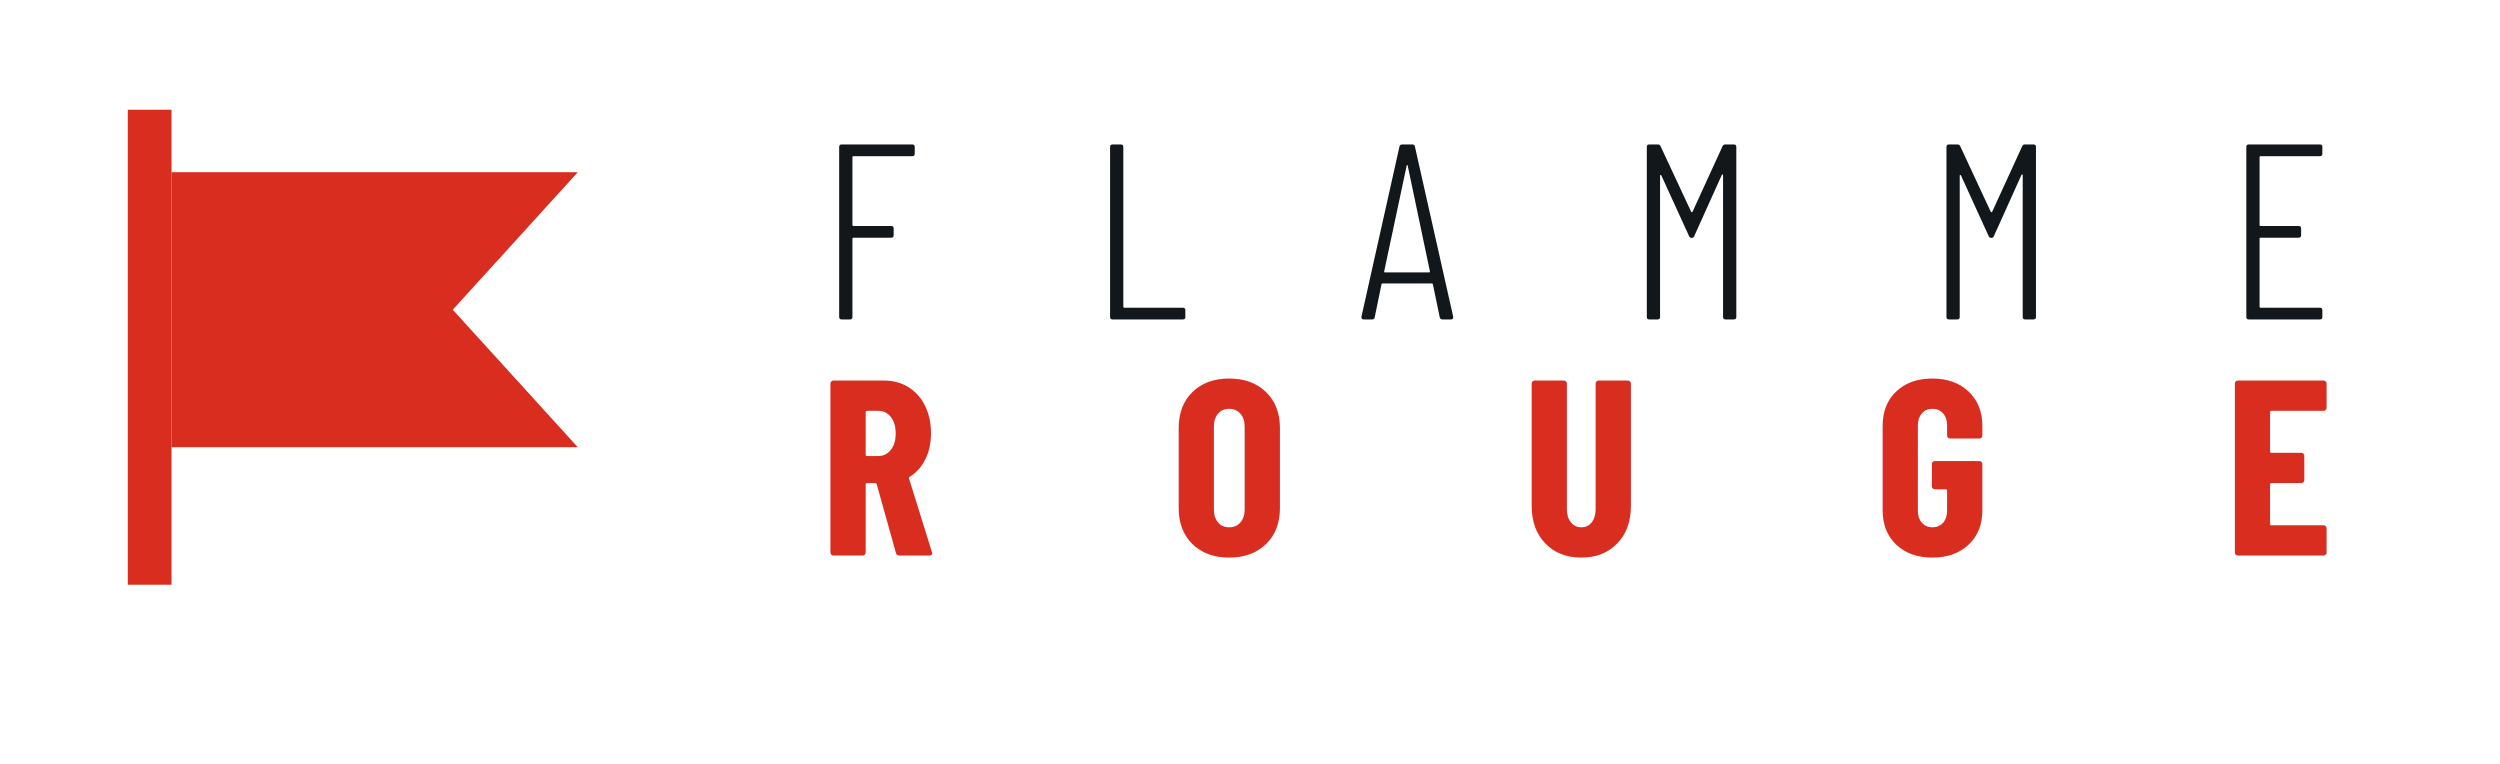
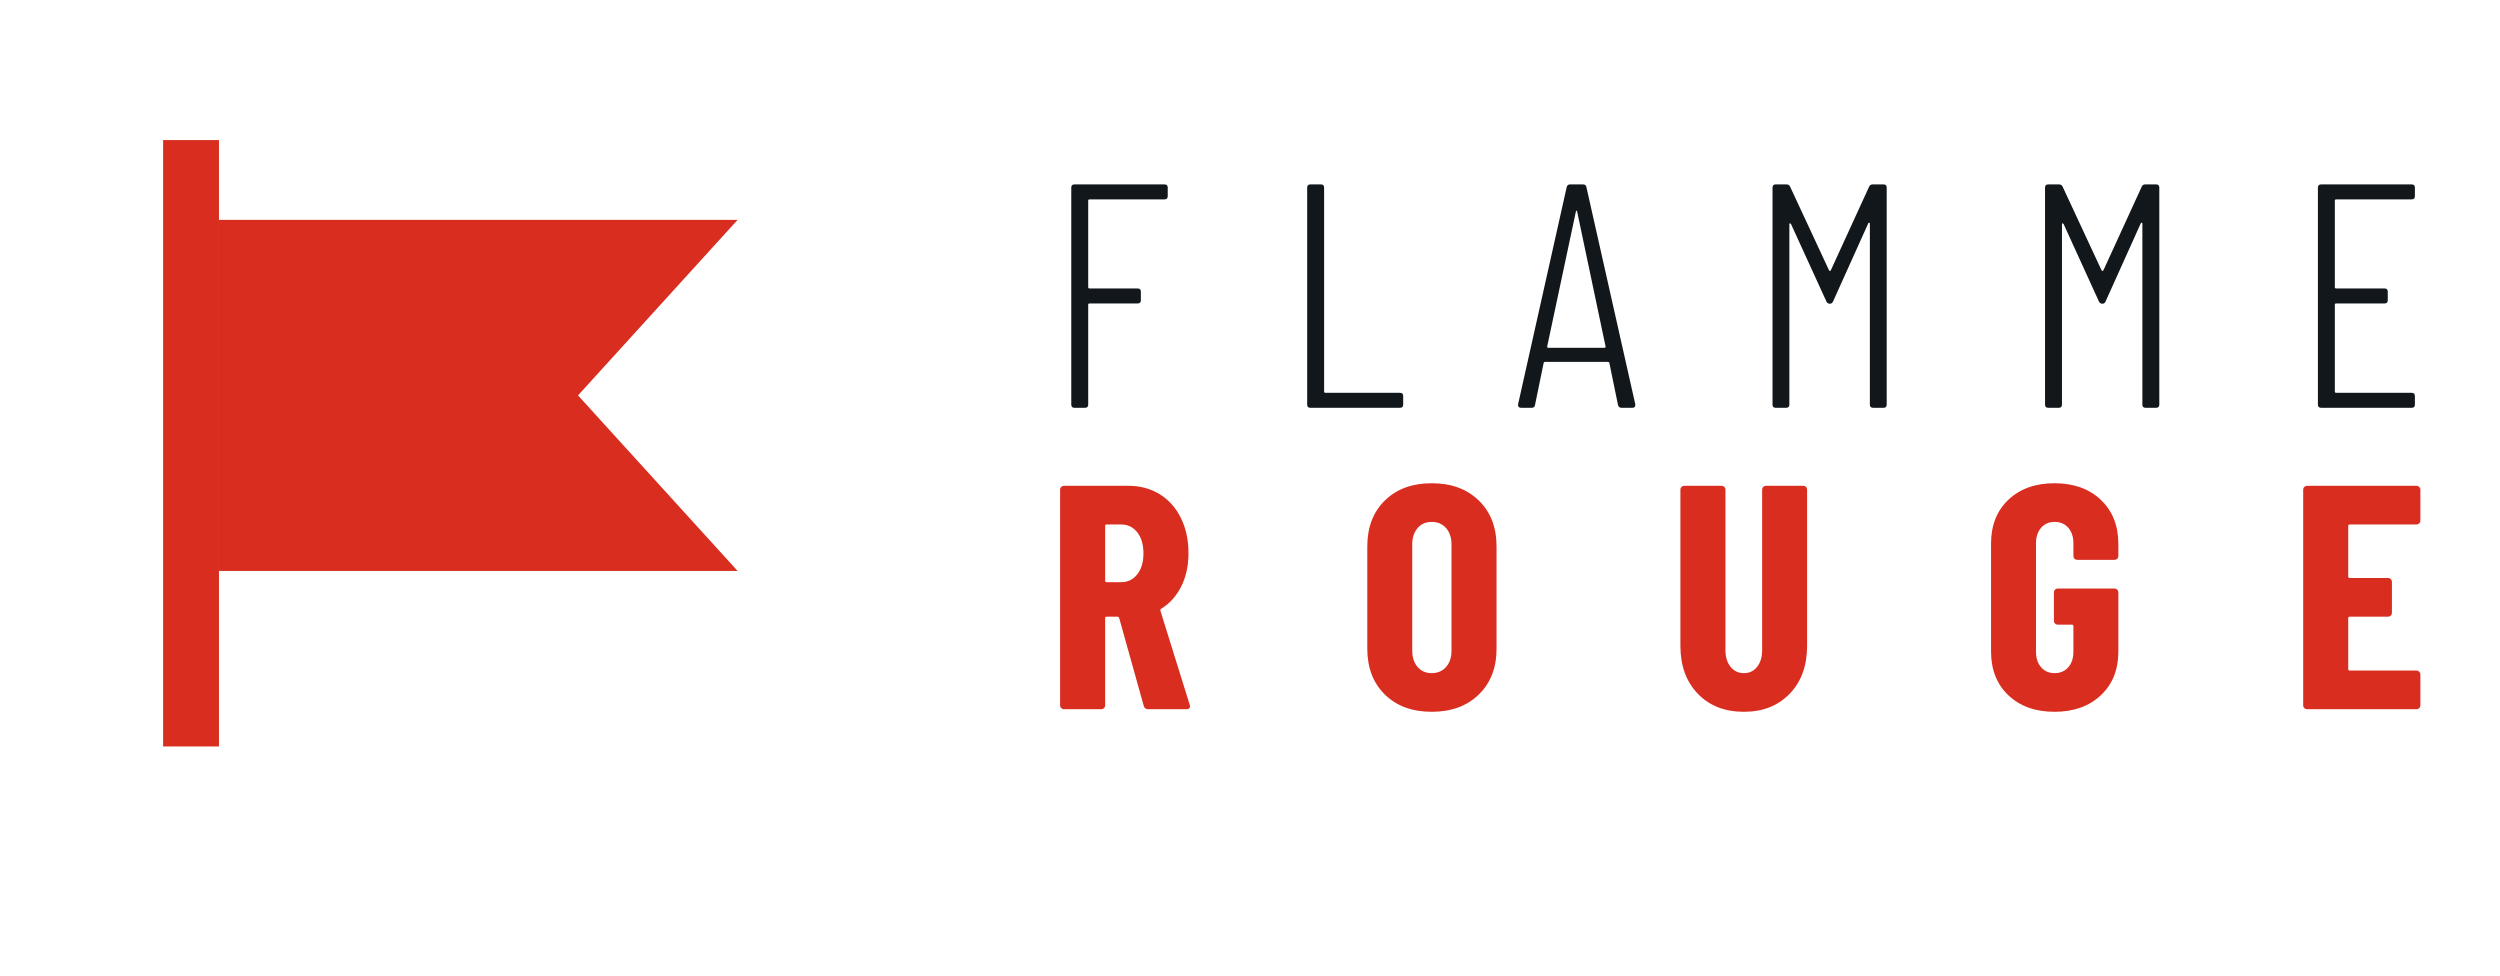
- <svg xmlns="http://www.w3.org/2000/svg" viewBox="0 0 360 110" width="360" height="110">
+ <svg xmlns="http://www.w3.org/2000/svg" viewBox="0 0 282 110" width="282" height="110">
  <g transform="translate(4 5) scale(0.9)">
    <rect x="16" y="12" width="7" height="76" fill="#D92D20" />
    <polygon points="23,22 88,22 68,44 88,66 23,66" fill="#D92D20" />
  </g>
-   <path d="M131.72 22.13Q131.72 22.49 131.36 22.49L122.9 22.49Q122.75 22.49 122.75 22.64L122.75 32.39Q122.75 32.54 122.9 32.54L128.33 32.54Q128.69 32.54 128.69 32.9L128.69 33.87Q128.69 34.23 128.33 34.23L122.9 34.23Q122.75 34.23 122.75 34.37L122.75 45.64Q122.75 46 122.39 46L121.2 46Q120.84 46 120.84 45.64L120.84 21.16Q120.84 20.8 121.2 20.8L131.36 20.8Q131.72 20.8 131.72 21.16L131.72 22.13Z M160.21 46Q159.85 46 159.85 45.64L159.85 21.16Q159.85 20.8 160.21 20.8L161.4 20.8Q161.76 20.8 161.76 21.16L161.76 44.16Q161.76 44.31 161.9 44.31L170.33 44.31Q170.69 44.31 170.69 44.67L170.69 45.64Q170.69 46 170.33 46L160.21 46Z M207.71 46Q207.39 46 207.32 45.68L206.34 40.96Q206.34 40.89 206.29 40.85Q206.24 40.82 206.16 40.82L199.11 40.82Q199.04 40.82 198.98 40.85Q198.93 40.89 198.93 40.96L197.96 45.68Q197.92 46 197.56 46L196.37 46Q196.19 46 196.1 45.89Q196.01 45.78 196.05 45.6L201.52 21.12Q201.59 20.8 201.92 20.8L203.36 20.8Q203.72 20.8 203.75 21.12L209.26 45.6L209.26 45.68Q209.26 46 208.94 46L207.71 46ZM199.32 39.09Q199.32 39.23 199.43 39.23L205.8 39.23Q205.91 39.23 205.91 39.09L202.71 23.86Q202.67 23.75 202.64 23.75Q202.6 23.75 202.56 23.86L199.32 39.09Z M248.05 21.05Q248.16 20.8 248.45 20.8L249.67 20.8Q250.03 20.8 250.03 21.16L250.03 45.64Q250.03 46 249.67 46L248.48 46Q248.12 46 248.12 45.64L248.12 25.23Q248.12 25.12 248.05 25.12Q247.98 25.12 247.94 25.19L243.98 33.98Q243.88 34.26 243.62 34.26Q243.34 34.26 243.23 34.01L239.23 25.26Q239.16 25.19 239.11 25.19Q239.05 25.19 239.05 25.3L239.05 45.64Q239.05 46 238.69 46L237.5 46Q237.14 46 237.14 45.64L237.14 21.16Q237.14 20.8 237.5 20.8L238.73 20.8Q239.02 20.8 239.12 21.05L243.52 30.48Q243.55 30.56 243.62 30.56Q243.7 30.56 243.73 30.48L248.05 21.05Z M291.2 21.05Q291.31 20.8 291.59 20.8L292.82 20.8Q293.18 20.8 293.18 21.16L293.18 45.64Q293.18 46 292.82 46L291.63 46Q291.27 46 291.27 45.64L291.27 25.23Q291.27 25.12 291.2 25.12Q291.13 25.12 291.09 25.19L287.13 33.98Q287.02 34.26 286.77 34.26Q286.48 34.26 286.37 34.01L282.38 25.26Q282.31 25.19 282.25 25.19Q282.2 25.19 282.2 25.3L282.2 45.64Q282.2 46 281.84 46L280.65 46Q280.29 46 280.29 45.64L280.29 21.16Q280.29 20.8 280.65 20.8L281.87 20.8Q282.16 20.8 282.27 21.05L286.66 30.48Q286.7 30.56 286.77 30.56Q286.84 30.56 286.88 30.48L291.2 21.05Z M334.42 22.13Q334.42 22.49 334.06 22.49L325.52 22.49Q325.38 22.49 325.38 22.64L325.38 32.39Q325.38 32.54 325.52 32.54L331 32.54Q331.36 32.54 331.36 32.9L331.36 33.87Q331.36 34.23 331 34.23L325.52 34.23Q325.38 34.23 325.38 34.37L325.38 44.16Q325.38 44.31 325.52 44.31L334.06 44.31Q334.42 44.31 334.42 44.67L334.42 45.64Q334.42 46 334.06 46L323.83 46Q323.47 46 323.47 45.64L323.47 21.16Q323.47 20.8 323.83 20.8L334.06 20.8Q334.42 20.8 334.42 21.16L334.42 22.13Z" fill="#12171C" />
-   <path d="M129.52 80Q129.12 80 129.02 79.64L126.24 69.7Q126.17 69.56 126.06 69.56L124.84 69.56Q124.66 69.56 124.66 69.74L124.66 79.57Q124.66 79.75 124.53 79.87Q124.41 80 124.23 80L120.02 80Q119.84 80 119.71 79.87Q119.58 79.75 119.58 79.57L119.58 55.23Q119.58 55.05 119.71 54.93Q119.84 54.8 120.02 54.8L127.29 54.8Q129.27 54.8 130.82 55.75Q132.36 56.71 133.21 58.44Q134.06 60.16 134.06 62.4Q134.06 64.52 133.25 66.14Q132.44 67.76 131 68.66Q130.92 68.7 130.89 68.75Q130.85 68.8 130.89 68.88L134.2 79.5L134.24 79.64Q134.24 80 133.84 80L129.52 80ZM124.84 59.16Q124.66 59.16 124.66 59.34L124.66 65.49Q124.66 65.67 124.84 65.67L126.46 65.67Q127.58 65.67 128.28 64.79Q128.98 63.91 128.98 62.43Q128.98 60.92 128.28 60.04Q127.58 59.16 126.46 59.16L124.84 59.16Z M177 80.29Q173.69 80.29 171.71 78.34Q169.73 76.4 169.73 73.16L169.73 61.64Q169.73 58.4 171.71 56.46Q173.69 54.51 177 54.51Q180.31 54.51 182.31 56.46Q184.31 58.4 184.31 61.64L184.31 73.16Q184.31 76.4 182.31 78.34Q180.31 80.29 177 80.29ZM177 75.93Q178.01 75.93 178.62 75.23Q179.23 74.53 179.23 73.38L179.23 61.42Q179.23 60.27 178.62 59.57Q178.01 58.87 177 58.87Q175.99 58.87 175.4 59.57Q174.8 60.27 174.8 61.42L174.8 73.38Q174.8 74.53 175.4 75.23Q175.99 75.93 177 75.93Z M227.72 80.29Q224.48 80.29 222.52 78.25Q220.56 76.22 220.56 72.84L220.56 55.23Q220.56 55.05 220.68 54.93Q220.81 54.8 220.99 54.8L225.2 54.8Q225.38 54.8 225.51 54.93Q225.63 55.05 225.63 55.23L225.63 73.34Q225.63 74.49 226.21 75.21Q226.78 75.93 227.72 75.93Q228.66 75.93 229.21 75.21Q229.77 74.49 229.77 73.34L229.77 55.23Q229.77 55.05 229.9 54.93Q230.02 54.8 230.2 54.8L234.42 54.8Q234.6 54.8 234.72 54.93Q234.85 55.05 234.85 55.23L234.85 72.84Q234.85 76.22 232.89 78.25Q230.92 80.29 227.72 80.29Z M278.26 80.29Q275.02 80.29 273.06 78.43Q271.1 76.58 271.1 73.48L271.1 61.32Q271.1 58.22 273.06 56.37Q275.02 54.51 278.26 54.51Q281.5 54.51 283.48 56.38Q285.46 58.26 285.46 61.35L285.46 62.72Q285.46 62.9 285.33 63.03Q285.21 63.15 285.03 63.15L280.82 63.15Q280.64 63.15 280.51 63.03Q280.38 62.9 280.38 62.72L280.38 61.28Q280.38 60.2 279.81 59.53Q279.23 58.87 278.26 58.87Q277.32 58.87 276.75 59.53Q276.17 60.2 276.17 61.28L276.17 73.52Q276.17 74.6 276.75 75.27Q277.32 75.93 278.26 75.93Q279.23 75.93 279.81 75.27Q280.38 74.6 280.38 73.52L280.38 70.64Q280.38 70.46 280.2 70.46L278.62 70.46Q278.44 70.46 278.31 70.33Q278.19 70.21 278.19 70.03L278.19 66.82Q278.19 66.64 278.31 66.52Q278.44 66.39 278.62 66.39L285.03 66.39Q285.21 66.39 285.33 66.52Q285.46 66.64 285.46 66.82L285.46 73.48Q285.46 76.58 283.48 78.43Q281.5 80.29 278.26 80.29Z M335.03 58.72Q335.03 58.9 334.9 59.03Q334.78 59.16 334.6 59.16L327.07 59.16Q326.89 59.16 326.89 59.34L326.89 65.02Q326.89 65.2 327.07 65.2L331.39 65.2Q331.57 65.2 331.7 65.33Q331.82 65.46 331.82 65.64L331.82 69.13Q331.82 69.31 331.7 69.43Q331.57 69.56 331.39 69.56L327.07 69.56Q326.89 69.56 326.89 69.74L326.89 75.46Q326.89 75.64 327.07 75.64L334.6 75.64Q334.78 75.64 334.9 75.77Q335.03 75.9 335.03 76.08L335.03 79.57Q335.03 79.75 334.9 79.87Q334.78 80 334.6 80L322.25 80Q322.07 80 321.94 79.87Q321.82 79.75 321.82 79.57L321.82 55.23Q321.82 55.05 321.94 54.93Q322.07 54.8 322.25 54.8L334.6 54.8Q334.78 54.8 334.9 54.93Q335.03 55.05 335.03 55.23L335.03 58.72Z" fill="#D92D20" />
+   <path d="M131.72 22.13Q131.72 22.49 131.36 22.49L122.9 22.49Q122.75 22.49 122.75 22.64L122.75 32.39Q122.75 32.54 122.9 32.54L128.33 32.54Q128.69 32.54 128.69 32.9L128.69 33.87Q128.69 34.23 128.33 34.23L122.9 34.23Q122.75 34.23 122.75 34.37L122.75 45.64Q122.75 46 122.39 46L121.2 46Q120.84 46 120.84 45.64L120.84 21.16Q120.84 20.8 121.2 20.8L131.36 20.8Q131.72 20.8 131.72 21.16L131.72 22.13Z M147.81 46Q147.45 46 147.45 45.64L147.45 21.16Q147.45 20.8 147.81 20.8L149 20.8Q149.36 20.8 149.36 21.16L149.36 44.16Q149.36 44.31 149.5 44.31L157.92 44.31Q158.28 44.31 158.28 44.67L158.28 45.64Q158.28 46 157.92 46L147.81 46Z M182.91 46Q182.58 46 182.51 45.68L181.54 40.96Q181.54 40.89 181.49 40.85Q181.43 40.82 181.36 40.82L174.3 40.82Q174.23 40.82 174.18 40.85Q174.12 40.89 174.12 40.96L173.15 45.68Q173.12 46 172.76 46L171.57 46Q171.39 46 171.3 45.89Q171.21 45.78 171.24 45.6L176.72 21.12Q176.79 20.8 177.11 20.8L178.55 20.8Q178.91 20.8 178.95 21.12L184.46 45.6L184.46 45.68Q184.46 46 184.13 46L182.91 46ZM174.52 39.09Q174.52 39.23 174.63 39.23L181 39.23Q181.11 39.23 181.11 39.09L177.9 23.86Q177.87 23.75 177.83 23.75Q177.8 23.75 177.76 23.86L174.52 39.09Z M210.84 21.05Q210.95 20.8 211.24 20.8L212.46 20.8Q212.82 20.8 212.82 21.16L212.82 45.64Q212.82 46 212.46 46L211.28 46Q210.92 46 210.92 45.64L210.92 25.23Q210.92 25.12 210.84 25.12Q210.77 25.12 210.74 25.19L206.78 33.98Q206.67 34.26 206.42 34.26Q206.13 34.26 206.02 34.01L202.02 25.26Q201.95 25.19 201.9 25.19Q201.84 25.19 201.84 25.3L201.84 45.64Q201.84 46 201.48 46L200.3 46Q199.94 46 199.94 45.64L199.94 21.16Q199.94 20.8 200.3 20.8L201.52 20.8Q201.81 20.8 201.92 21.05L206.31 30.48Q206.34 30.56 206.42 30.56Q206.49 30.56 206.52 30.48L210.84 21.05Z M241.59 21.05Q241.7 20.8 241.98 20.8L243.21 20.8Q243.57 20.8 243.57 21.16L243.57 45.64Q243.57 46 243.21 46L242.02 46Q241.66 46 241.66 45.64L241.66 25.23Q241.66 25.12 241.59 25.12Q241.52 25.12 241.48 25.19L237.52 33.98Q237.41 34.26 237.16 34.26Q236.87 34.26 236.76 34.01L232.77 25.26Q232.7 25.19 232.64 25.19Q232.59 25.19 232.59 25.3L232.59 45.64Q232.59 46 232.23 46L231.04 46Q230.68 46 230.68 45.64L230.68 21.16Q230.68 20.8 231.04 20.8L232.26 20.8Q232.55 20.8 232.66 21.05L237.05 30.48Q237.09 30.56 237.16 30.56Q237.23 30.56 237.27 30.48L241.59 21.05Z M272.4 22.13Q272.4 22.49 272.04 22.49L263.51 22.49Q263.37 22.49 263.37 22.64L263.37 32.39Q263.37 32.54 263.51 32.54L268.98 32.54Q269.34 32.54 269.34 32.9L269.34 33.87Q269.34 34.23 268.98 34.23L263.51 34.23Q263.37 34.23 263.37 34.37L263.37 44.16Q263.37 44.31 263.51 44.31L272.04 44.31Q272.4 44.31 272.4 44.67L272.4 45.64Q272.4 46 272.04 46L261.82 46Q261.46 46 261.46 45.64L261.46 21.16Q261.46 20.8 261.82 20.8L272.04 20.8Q272.4 20.8 272.4 21.16L272.4 22.13Z" fill="#12171C" />
+   <path d="M129.52 80Q129.12 80 129.02 79.64L126.24 69.7Q126.17 69.56 126.06 69.56L124.84 69.56Q124.66 69.56 124.66 69.74L124.66 79.57Q124.66 79.75 124.53 79.87Q124.41 80 124.23 80L120.02 80Q119.84 80 119.71 79.87Q119.58 79.75 119.58 79.57L119.58 55.23Q119.58 55.05 119.71 54.93Q119.84 54.8 120.02 54.8L127.29 54.8Q129.27 54.8 130.82 55.75Q132.36 56.71 133.21 58.44Q134.06 60.16 134.06 62.4Q134.06 64.52 133.25 66.14Q132.44 67.76 131 68.66Q130.92 68.7 130.89 68.75Q130.85 68.8 130.89 68.88L134.2 79.5L134.24 79.64Q134.24 80 133.84 80L129.52 80ZM124.84 59.16Q124.66 59.16 124.66 59.34L124.66 65.49Q124.66 65.67 124.84 65.67L126.46 65.67Q127.58 65.67 128.28 64.79Q128.98 63.91 128.98 62.43Q128.98 60.92 128.28 60.04Q127.58 59.16 126.46 59.16L124.84 59.16Z M161.5 80.29Q158.19 80.29 156.21 78.34Q154.23 76.4 154.23 73.16L154.23 61.64Q154.23 58.4 156.21 56.46Q158.19 54.51 161.5 54.51Q164.81 54.51 166.81 56.46Q168.81 58.4 168.81 61.64L168.81 73.16Q168.81 76.4 166.81 78.34Q164.81 80.29 161.5 80.29ZM161.5 75.93Q162.51 75.93 163.12 75.23Q163.73 74.53 163.73 73.38L163.73 61.42Q163.73 60.27 163.12 59.57Q162.51 58.87 161.5 58.87Q160.49 58.87 159.9 59.57Q159.3 60.27 159.3 61.42L159.3 73.38Q159.3 74.53 159.9 75.23Q160.49 75.93 161.5 75.93Z M196.71 80.29Q193.47 80.29 191.51 78.25Q189.55 76.22 189.55 72.84L189.55 55.23Q189.55 55.05 189.68 54.93Q189.8 54.8 189.98 54.8L194.19 54.8Q194.37 54.8 194.5 54.93Q194.63 55.05 194.63 55.23L194.63 73.34Q194.63 74.49 195.2 75.21Q195.78 75.93 196.71 75.93Q197.65 75.93 198.21 75.21Q198.77 74.49 198.77 73.34L198.77 55.23Q198.77 55.05 198.89 54.93Q199.02 54.8 199.2 54.8L203.41 54.8Q203.59 54.8 203.72 54.93Q203.84 55.05 203.84 55.23L203.84 72.84Q203.84 76.22 201.88 78.25Q199.92 80.29 196.71 80.29Z M231.75 80.29Q228.51 80.29 226.55 78.43Q224.59 76.58 224.59 73.48L224.59 61.32Q224.59 58.22 226.55 56.37Q228.51 54.51 231.75 54.51Q234.99 54.51 236.97 56.38Q238.95 58.26 238.95 61.35L238.95 62.72Q238.95 62.9 238.83 63.03Q238.7 63.15 238.52 63.15L234.31 63.15Q234.13 63.15 234 63.03Q233.88 62.9 233.88 62.72L233.88 61.28Q233.88 60.2 233.3 59.53Q232.72 58.87 231.75 58.87Q230.82 58.87 230.24 59.53Q229.66 60.2 229.66 61.28L229.66 73.52Q229.66 74.6 230.24 75.27Q230.82 75.93 231.75 75.93Q232.72 75.93 233.3 75.27Q233.88 74.6 233.88 73.52L233.88 70.64Q233.88 70.46 233.7 70.46L232.11 70.46Q231.93 70.46 231.81 70.33Q231.68 70.21 231.68 70.03L231.68 66.82Q231.68 66.64 231.81 66.52Q231.93 66.39 232.11 66.39L238.52 66.39Q238.7 66.39 238.83 66.52Q238.95 66.64 238.95 66.82L238.95 73.48Q238.95 76.58 236.97 78.43Q234.99 80.29 231.75 80.29Z M273.02 58.72Q273.02 58.9 272.89 59.03Q272.76 59.16 272.58 59.16L265.06 59.16Q264.88 59.16 264.88 59.34L264.88 65.02Q264.88 65.2 265.06 65.2L269.38 65.2Q269.56 65.2 269.69 65.33Q269.81 65.46 269.81 65.64L269.81 69.13Q269.81 69.31 269.69 69.43Q269.56 69.56 269.38 69.56L265.06 69.56Q264.88 69.56 264.88 69.74L264.88 75.46Q264.88 75.64 265.06 75.64L272.58 75.64Q272.76 75.64 272.89 75.77Q273.02 75.9 273.02 76.08L273.02 79.57Q273.02 79.75 272.89 79.87Q272.76 80 272.58 80L260.24 80Q260.06 80 259.93 79.87Q259.8 79.75 259.8 79.57L259.8 55.23Q259.8 55.05 259.93 54.93Q260.06 54.8 260.24 54.8L272.58 54.8Q272.76 54.8 272.89 54.93Q273.02 55.05 273.02 55.23L273.02 58.72Z" fill="#D92D20" />
</svg>
